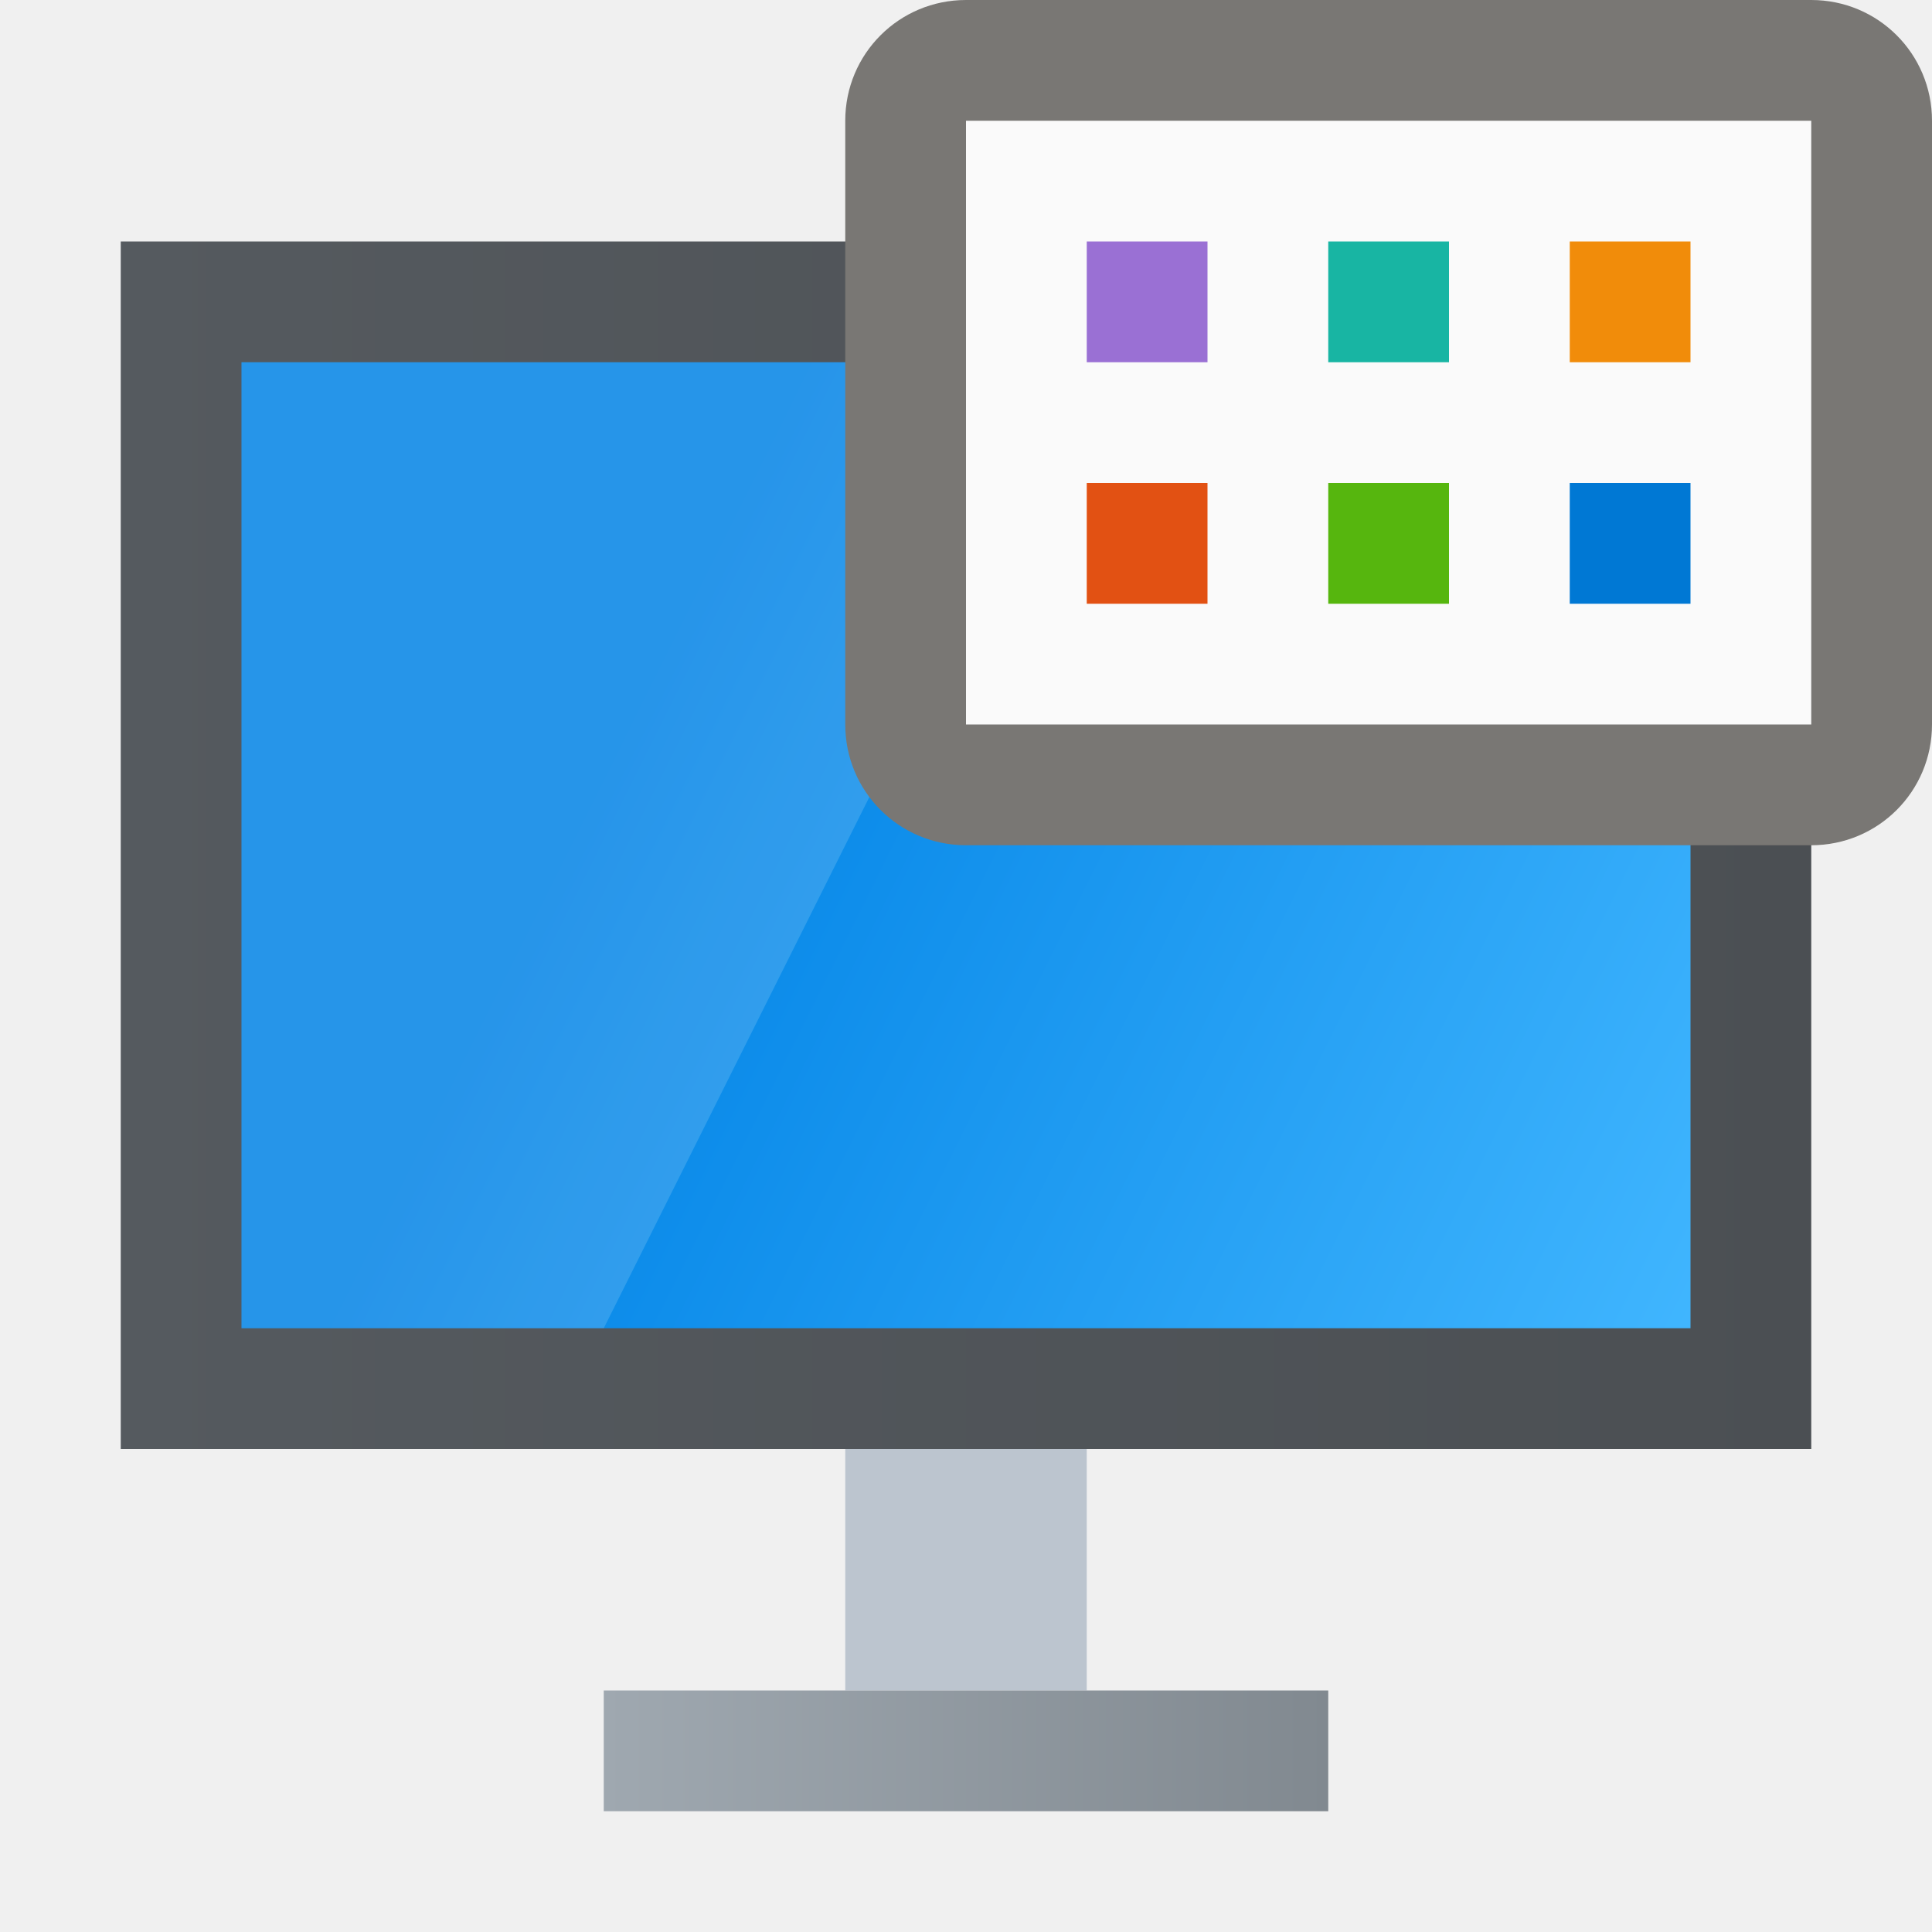
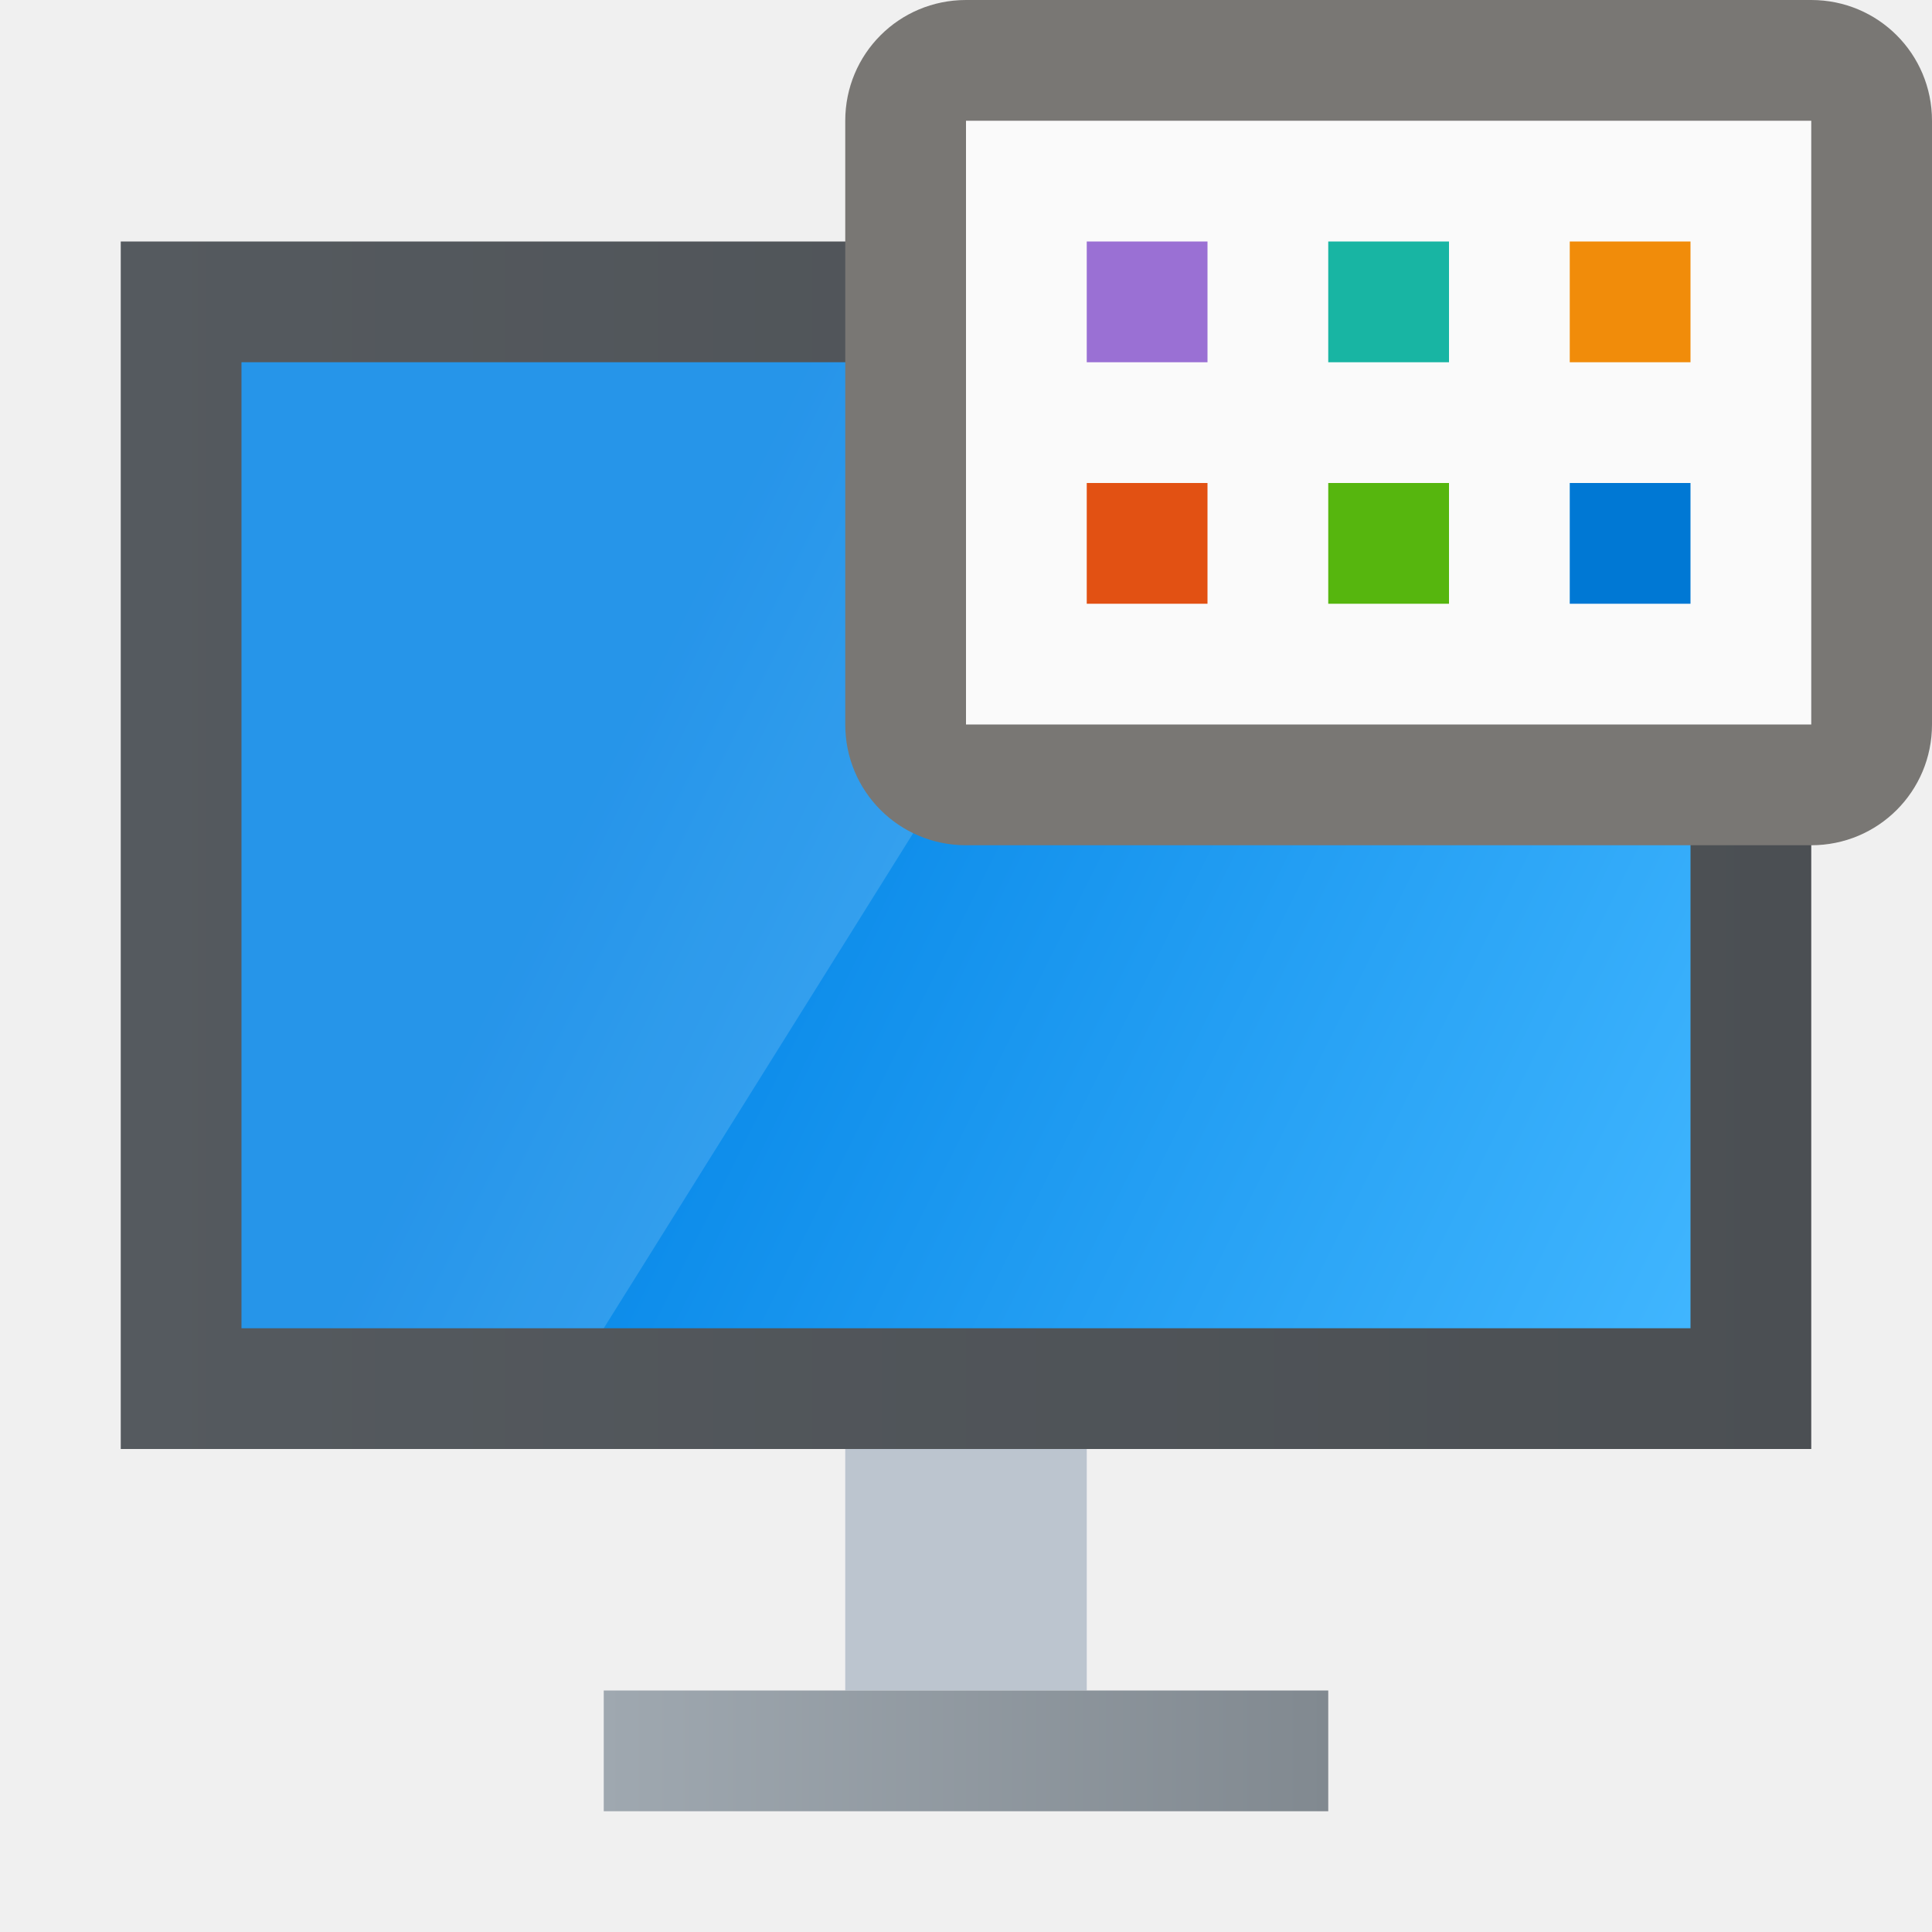
<svg xmlns="http://www.w3.org/2000/svg" xmlns:xlink="http://www.w3.org/1999/xlink" width="16" height="16" viewBox="0 0 16 16" version="1.1" id="svg2112">
  <defs id="defs2109">
    <linearGradient xlink:href="#linearGradient2986" id="linearGradient1165" x1="2.646" y1="3.836" x2="1.058" y2="3.836" gradientUnits="userSpaceOnUse" gradientTransform="matrix(3.779527,0,0,3.779527,1,0)" />
    <linearGradient id="linearGradient2986">
      <stop style="stop-color:#818990;stop-opacity:1;" offset="0" id="stop2982" />
      <stop style="stop-color:#9fa8b0;stop-opacity:1" offset="1" id="stop2984" />
    </linearGradient>
+     <linearGradient xlink:href="#linearGradient1116" id="linearGradient1908" x1="4" y1="32" x2="60" y2="32" gradientUnits="userSpaceOnUse" gradientTransform="matrix(0.25,0,0,0.2631579,1.2e-7,-1.421052)" />
+     <linearGradient id="linearGradient1116">
+       <stop style="stop-color:#555a5f;stop-opacity:1;" offset="0" id="stop1112" />
+       <stop style="stop-color:#4b4f53;stop-opacity:1" offset="1" id="stop1114" />
+     </linearGradient>
    <linearGradient xlink:href="#linearGradient3238" id="linearGradient3240" x1="17.902" y1="29.999" x2="60" y2="51" gradientUnits="userSpaceOnUse" gradientTransform="matrix(0.2222222,0,0,0.2222222,0.8888896,-0.1111109)" />
    <linearGradient id="linearGradient3238">
      <stop style="stop-color:#0082e5;stop-opacity:1;" offset="0" id="stop3234" />
      <stop style="stop-color:#42b7ff;stop-opacity:1;" offset="1" id="stop3236" />
    </linearGradient>
-     <linearGradient xlink:href="#linearGradient1116" id="linearGradient1908" x1="4" y1="32" x2="60" y2="32" gradientUnits="userSpaceOnUse" gradientTransform="matrix(0.25,0,0,0.2631579,-1.9088867e-6,-1.421052)" />
-     <linearGradient id="linearGradient1116">
-       <stop style="stop-color:#555a5f;stop-opacity:1;" offset="0" id="stop1112" />
-       <stop style="stop-color:#4b4f53;stop-opacity:1" offset="1" id="stop1114" />
-     </linearGradient>
  </defs>
  <rect style="fill:#bcc5cf;fill-opacity:1;stroke-width:0.796;stroke-linecap:round;stroke-linejoin:round" id="rect2848" width="2" height="2" x="7" y="12" />
+   <rect style="fill:url(#linearGradient1165);fill-opacity:1;stroke-width:1.637;stroke-linecap:round;stroke-linejoin:round" id="rect1839" width="6" height="1" x="5" y="14" />
  <rect style="fill:url(#linearGradient1908);fill-opacity:1;stroke-width:0.256;stroke-linecap:round" id="rect1537" width="14" height="10" x="1" y="2" />
  <rect style="fill:url(#linearGradient3240);fill-opacity:1;stroke-width:0.222;stroke-linecap:round" id="rect1910" width="12" height="8" x="2" y="3" />
-   <path d="M 2,3 H 9 L 5,11 H 2 Z" style="color:#000000;opacity:0.15;fill:#ffffff;stroke-width:0.189" id="path3898" />
-   <rect style="fill:url(#linearGradient1165);fill-opacity:1;stroke-width:1.637;stroke-linecap:round;stroke-linejoin:round" id="rect1839" width="6" height="1" x="5" y="14" />
+   <path d="m 2,3 h 8 L 5,11 H 2 Z" style="color:#000000;opacity:0.15;fill:#ffffff;stroke-width:0.189" id="path3898" />
  <path id="rect45946" style="fill:#797774;stroke-width:0.516;stroke-linecap:round;stroke-linejoin:round" d="m 8,0 h 7 c 0.554,0 1,0.446 1,1 v 5 c 0,0.554 -0.446,1 -1,1 H 8 C 7.446,7 7,6.554 7,6 V 1 C 7,0.446 7.446,0 8,0 Z" />
  <rect style="fill:#fafafa;fill-opacity:1;stroke-width:2.835;stroke-linecap:round;stroke-linejoin:round" id="rect962" width="7" height="5" x="8" y="1" />
  <rect style="fill:#0078d4;fill-opacity:1;stroke-width:0.205;stroke-linecap:round;stroke-linejoin:round" id="rect54151" width="1" height="1" x="13" y="4" />
  <rect style="fill:#f18c0a;fill-opacity:1;stroke-width:0.205;stroke-linecap:round;stroke-linejoin:round" id="rect54153" height="1" x="13" y="2" width="1" />
  <rect style="fill:#18b5a3;fill-opacity:1;stroke-width:0.205;stroke-linecap:round;stroke-linejoin:round" id="rect61747" width="1" height="1" x="11" y="2" />
  <rect style="fill:#56b60e;fill-opacity:1;stroke-width:0.205;stroke-linecap:round;stroke-linejoin:round" id="rect61851" width="1" height="1" x="11" y="4" />
  <rect style="fill:#9a70d4;fill-opacity:1;stroke-width:0.205;stroke-linecap:round;stroke-linejoin:round" id="rect61853" width="1" height="1" x="9" y="2" />
  <rect style="fill:#e25113;fill-opacity:1;stroke-width:0.205;stroke-linecap:round;stroke-linejoin:round" id="rect61855" width="1" height="1" x="9" y="4" />
</svg>
